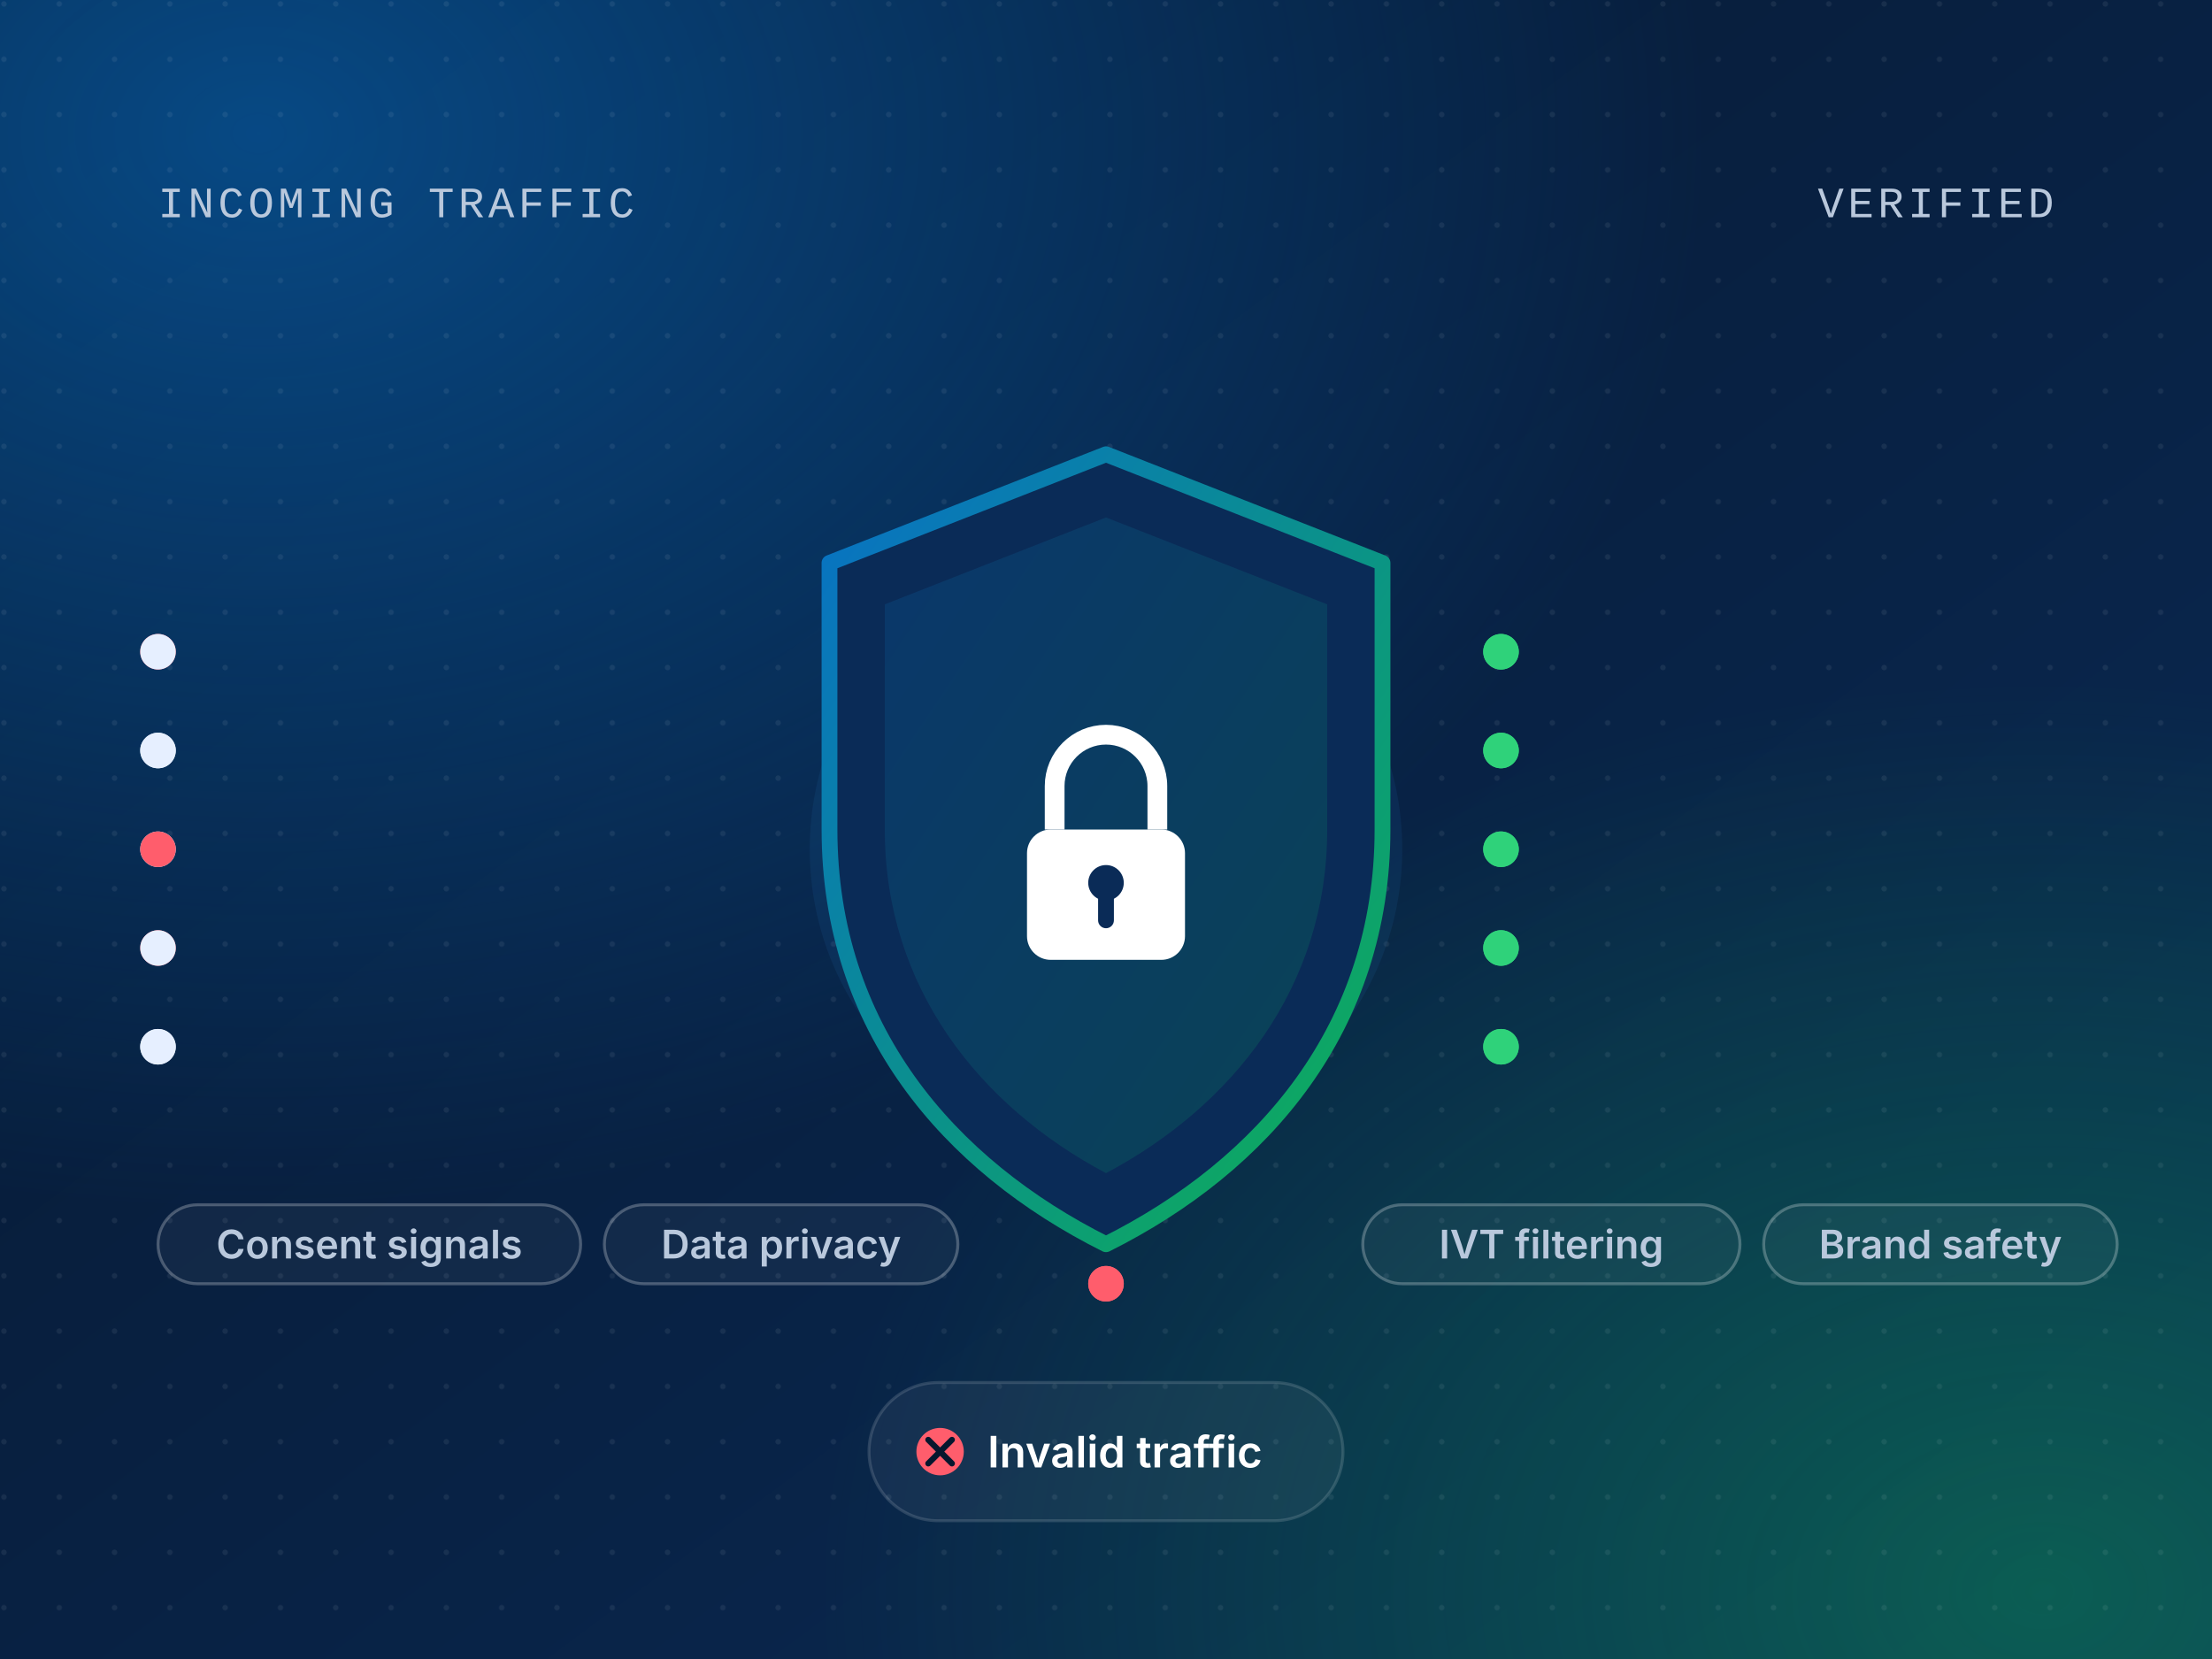
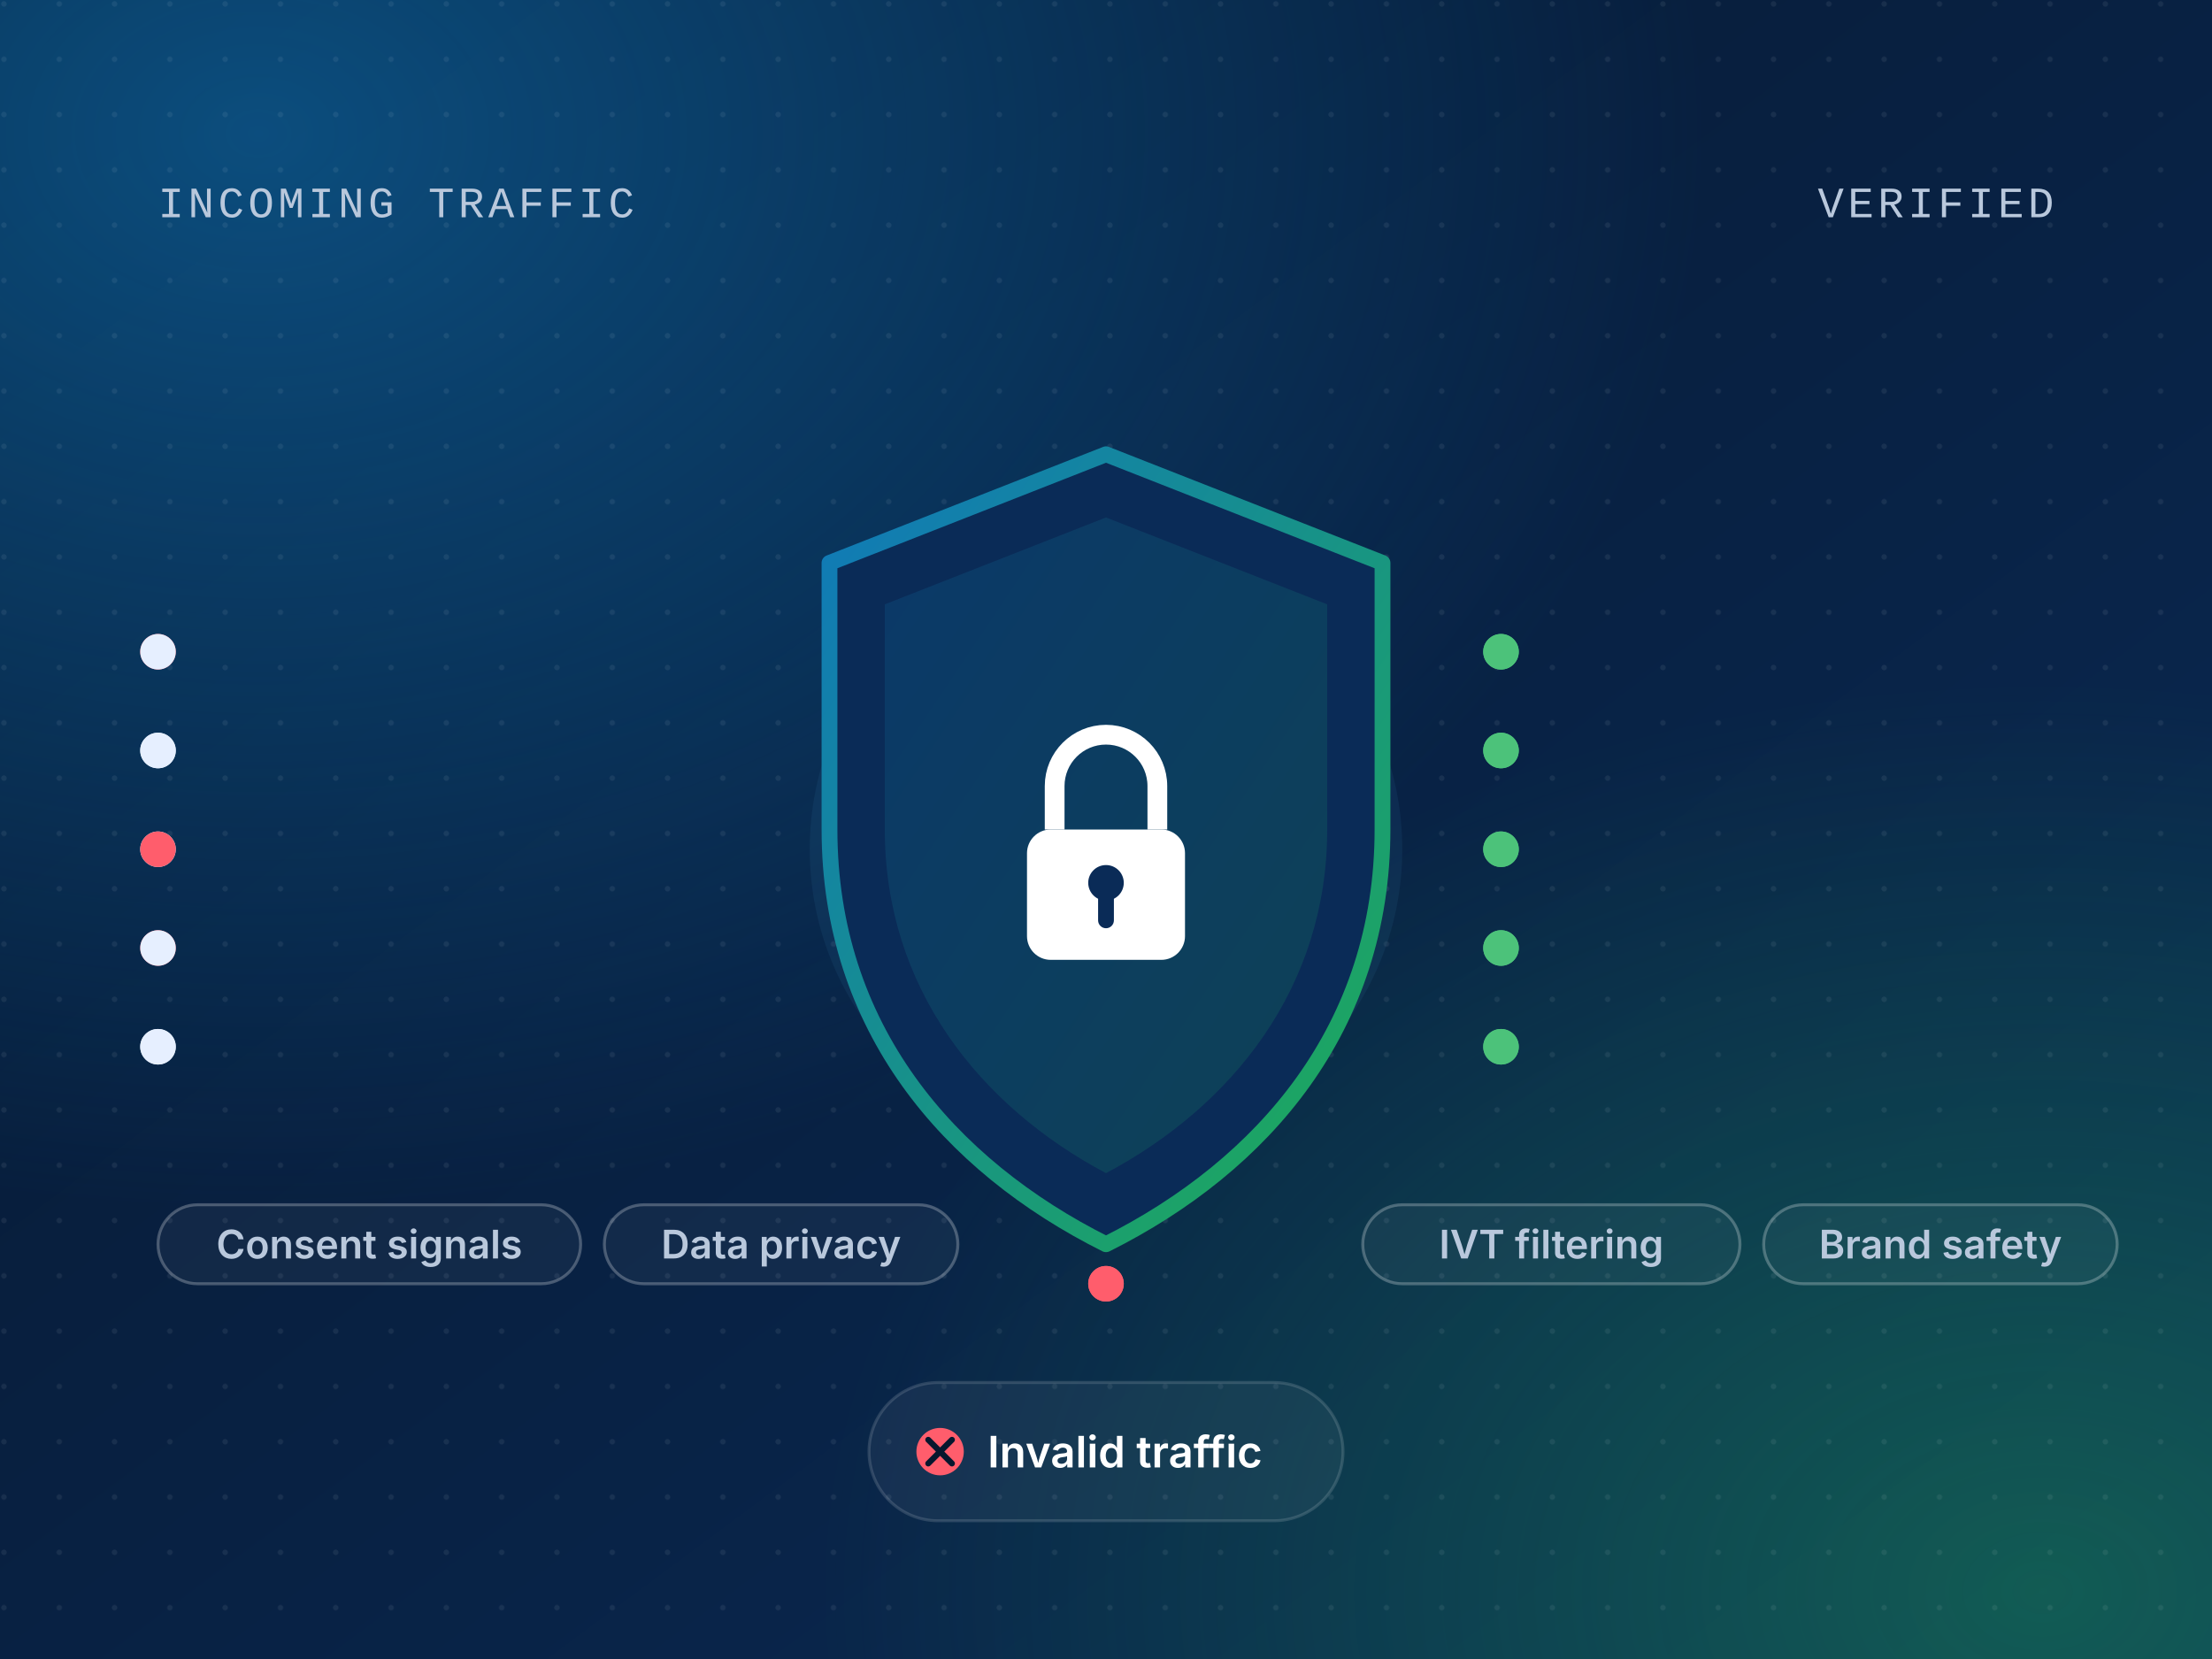
<svg xmlns="http://www.w3.org/2000/svg" viewBox="0 0 1120 840" width="1120" height="840">
  <defs>
    <linearGradient id="bg" x1="0" y1="0" x2="1" y2="1">
      <stop offset="0" stop-color="#06172e" />
      <stop offset="1" stop-color="#0a2b57" />
    </linearGradient>
    <radialGradient id="gb" cx="12%" cy="8%" r="65%">
-       <stop offset="0" stop-color="#0870c7" stop-opacity=".55" />
-       <stop offset="1" stop-color="#0870c7" stop-opacity="0" />
+       <stop offset="0" stop-color="#1078bb" stop-opacity=".55" />
+       <stop offset="1" stop-color="#1078bb" stop-opacity="0" />
    </radialGradient>
    <radialGradient id="gg" cx="92%" cy="96%" r="55%">
-       <stop offset="0" stop-color="#0eb151" stop-opacity=".38" />
-       <stop offset="1" stop-color="#0eb151" stop-opacity="0" />
+       <stop offset="0" stop-color="#1fad53" stop-opacity=".38" />
+       <stop offset="1" stop-color="#1fad53" stop-opacity="0" />
    </radialGradient>
    <pattern id="dots" width="28" height="28" patternUnits="userSpaceOnUse">
      <circle cx="2" cy="2" r="1.4" fill="#fff" fill-opacity=".07" />
    </pattern>
    <linearGradient id="brand" x1="0" y1="0" x2="1" y2="1">
-       <stop offset="0" stop-color="#0870c7" />
-       <stop offset="1" stop-color="#0eb151" />
+       <stop offset="0" stop-color="#1078bb" />
+       <stop offset="1" stop-color="#1fad53" />
    </linearGradient>
    <linearGradient id="area" x1="0" y1="0" x2="0" y2="1">
-       <stop offset="0" stop-color="#2fd27a" stop-opacity=".45" />
-       <stop offset="1" stop-color="#2fd27a" stop-opacity="0" />
+       <stop offset="0" stop-color="#4cc27a" stop-opacity=".45" />
+       <stop offset="1" stop-color="#4cc27a" stop-opacity="0" />
    </linearGradient>
  </defs>
  <style>
.flow{stroke-dasharray:8 12;animation:flow 1.4s linear infinite}
@keyframes flow{to{stroke-dashoffset:-40}}
.pulse{transform-box:fill-box;transform-origin:center;animation:pulse 2.6s ease-out infinite}
@keyframes pulse{0%{transform:scale(.7);opacity:.7}100%{transform:scale(2.3);opacity:0}}
.in{transform-box:fill-box;animation:in 3s linear infinite}@keyframes in{0%{transform:translateX(0);opacity:0}10%{opacity:1}85%{opacity:1}100%{transform:translateX(330px);opacity:0}}
.out{transform-box:fill-box;animation:out 3s linear infinite}@keyframes out{0%{transform:translateX(0);opacity:0}15%{opacity:1}90%{opacity:1}100%{transform:translateX(290px);opacity:0}}
.drop{transform-box:fill-box;animation:drop 2.6s ease-in infinite}@keyframes drop{0%{transform:translateY(-20px);opacity:0}20%{opacity:1}100%{transform:translateY(40px);opacity:0}}
@media (prefers-reduced-motion:reduce){*{animation:none!important}}
</style>
  <rect width="1120" height="840" fill="url(#bg)" />
  <rect width="1120" height="840" fill="url(#gb)" />
  <rect width="1120" height="840" fill="url(#gg)" />
  <rect width="1120" height="840" fill="url(#dots)" />
  <text x="80" y="110" font-size="22" font-weight="500" fill="#b9c8dc" fill-opacity="1" text-anchor="start" letter-spacing="2" font-family="'JetBrains Mono', Consolas, 'Courier New', monospace">INCOMING TRAFFIC</text>
  <text x="1040" y="110" font-size="22" font-weight="500" fill="#b9c8dc" fill-opacity="1" text-anchor="end" letter-spacing="2" font-family="'JetBrains Mono', Consolas, 'Courier New', monospace">VERIFIED</text>
  <circle cx="80" cy="330" r="9" fill="#ff5d6c" class="in" style="animation-delay:-0.00s" />
  <circle cx="80" cy="330" r="9" fill="#e6efff" class="in" style="animation-delay:-1.50s" />
  <circle cx="80" cy="380" r="9" fill="#e6efff" class="in" style="animation-delay:-0.55s" />
  <circle cx="80" cy="380" r="9" fill="#e6efff" class="in" style="animation-delay:-2.05s" />
  <circle cx="80" cy="430" r="9" fill="#e6efff" class="in" style="animation-delay:-1.10s" />
  <circle cx="80" cy="430" r="9" fill="#ff5d6c" class="in" style="animation-delay:-2.60s" />
  <circle cx="80" cy="480" r="9" fill="#ff5d6c" class="in" style="animation-delay:-1.65s" />
  <circle cx="80" cy="480" r="9" fill="#e6efff" class="in" style="animation-delay:-3.15s" />
  <circle cx="80" cy="530" r="9" fill="#e6efff" class="in" style="animation-delay:-2.20s" />
  <circle cx="80" cy="530" r="9" fill="#e6efff" class="in" style="animation-delay:-3.70s" />
-   <circle cx="760" cy="330" r="9" fill="#2fd27a" class="out" style="animation-delay:-0.00s" />
-   <circle cx="760" cy="330" r="9" fill="#2fd27a" class="out" style="animation-delay:-1.40s" />
-   <circle cx="760" cy="380" r="9" fill="#2fd27a" class="out" style="animation-delay:-0.50s" />
-   <circle cx="760" cy="380" r="9" fill="#2fd27a" class="out" style="animation-delay:-1.90s" />
-   <circle cx="760" cy="430" r="9" fill="#2fd27a" class="out" style="animation-delay:-1.00s" />
-   <circle cx="760" cy="430" r="9" fill="#2fd27a" class="out" style="animation-delay:-2.40s" />
-   <circle cx="760" cy="480" r="9" fill="#2fd27a" class="out" style="animation-delay:-1.50s" />
-   <circle cx="760" cy="480" r="9" fill="#2fd27a" class="out" style="animation-delay:-2.90s" />
-   <circle cx="760" cy="530" r="9" fill="#2fd27a" class="out" style="animation-delay:-2.00s" />
-   <circle cx="760" cy="530" r="9" fill="#2fd27a" class="out" style="animation-delay:-3.40s" />
-   <circle cx="560" cy="430" r="150" fill="#3a9bf0" fill-opacity=".08" class="pulse" />
+   <circle cx="760" cy="330" r="9" fill="#4cc27a" class="out" style="animation-delay:-0.00s" />
+   <circle cx="760" cy="330" r="9" fill="#4cc27a" class="out" style="animation-delay:-1.40s" />
+   <circle cx="760" cy="380" r="9" fill="#4cc27a" class="out" style="animation-delay:-0.50s" />
+   <circle cx="760" cy="380" r="9" fill="#4cc27a" class="out" style="animation-delay:-1.90s" />
+   <circle cx="760" cy="430" r="9" fill="#4cc27a" class="out" style="animation-delay:-1.00s" />
+   <circle cx="760" cy="430" r="9" fill="#4cc27a" class="out" style="animation-delay:-2.40s" />
+   <circle cx="760" cy="480" r="9" fill="#4cc27a" class="out" style="animation-delay:-1.50s" />
+   <circle cx="760" cy="480" r="9" fill="#4cc27a" class="out" style="animation-delay:-2.90s" />
+   <circle cx="760" cy="530" r="9" fill="#4cc27a" class="out" style="animation-delay:-2.00s" />
+   <circle cx="760" cy="530" r="9" fill="#4cc27a" class="out" style="animation-delay:-3.40s" />
+   <circle cx="560" cy="430" r="150" fill="#4fa3db" fill-opacity=".08" class="pulse" />
  <path d="M560 230 L700 285 V420 C700 520 640 590 560 630 C480 590 420 520 420 420 V285 Z" fill="#0a2b57" stroke="url(#brand)" stroke-width="8" stroke-linejoin="round" />
  <path d="M560 262 L672 306 V420 C672 500 624 560 560 594 C496 560 448 500 448 420 V306 Z" fill="url(#brand)" fill-opacity=".18" />
  <rect x="520" y="420" width="80" height="66" rx="12" fill="#fff" />
  <path d="M534 420 V398 a26 26 0 0 1 52 0 V420" fill="none" stroke="#fff" stroke-width="10" />
  <circle cx="560" cy="447" r="9" fill="#0a2b57" />
  <rect x="556" y="450" width="8" height="20" rx="4" fill="#0a2b57" />
  <circle cx="560" cy="650" r="9" fill="#ff5d6c" class="drop" />
  <circle cx="560" cy="650" r="9" fill="#ff5d6c" class="drop" style="animation-delay:-1.3s" />
  <rect x="440" y="700" width="240" height="70" rx="35" fill="#fff" fill-opacity="0.05" stroke="#fff" stroke-opacity=".14" stroke-width="1.5" />
  <circle cx="476" cy="735" r="12" fill="#ff5d6c" />
  <path d="M470 729l12 12M482 729l-12 12" stroke="#06172e" stroke-width="3" stroke-linecap="round" />
  <text x="500" y="743" font-size="22" font-weight="600" fill="#fff" fill-opacity="1" text-anchor="start" letter-spacing="0" font-family="Inter, 'Segoe UI', Roboto, Arial, sans-serif">Invalid traffic</text>
  <rect x="80" y="610" width="214" height="40" rx="20" fill="#fff" fill-opacity="0.04" stroke="#fff" stroke-opacity="0.25" stroke-width="1.5" />
  <text x="187" y="637.2" font-size="20" font-weight="600" fill="#b9c8dc" fill-opacity="1" text-anchor="middle" letter-spacing="0" font-family="Inter, 'Segoe UI', Roboto, Arial, sans-serif">Consent signals</text>
  <rect x="306" y="610" width="179" height="40" rx="20" fill="#fff" fill-opacity="0.04" stroke="#fff" stroke-opacity="0.25" stroke-width="1.5" />
  <text x="395.5" y="637.2" font-size="20" font-weight="600" fill="#b9c8dc" fill-opacity="1" text-anchor="middle" letter-spacing="0" font-family="Inter, 'Segoe UI', Roboto, Arial, sans-serif">Data privacy</text>
  <rect x="690" y="610" width="191" height="40" rx="20" fill="#fff" fill-opacity="0.04" stroke="#fff" stroke-opacity="0.25" stroke-width="1.5" />
  <text x="785.5" y="637.2" font-size="20" font-weight="600" fill="#b9c8dc" fill-opacity="1" text-anchor="middle" letter-spacing="0" font-family="Inter, 'Segoe UI', Roboto, Arial, sans-serif">IVT filtering</text>
  <rect x="893" y="610" width="179" height="40" rx="20" fill="#fff" fill-opacity="0.04" stroke="#fff" stroke-opacity="0.25" stroke-width="1.5" />
  <text x="982.5" y="637.2" font-size="20" font-weight="600" fill="#b9c8dc" fill-opacity="1" text-anchor="middle" letter-spacing="0" font-family="Inter, 'Segoe UI', Roboto, Arial, sans-serif">Brand safety</text>
</svg>
